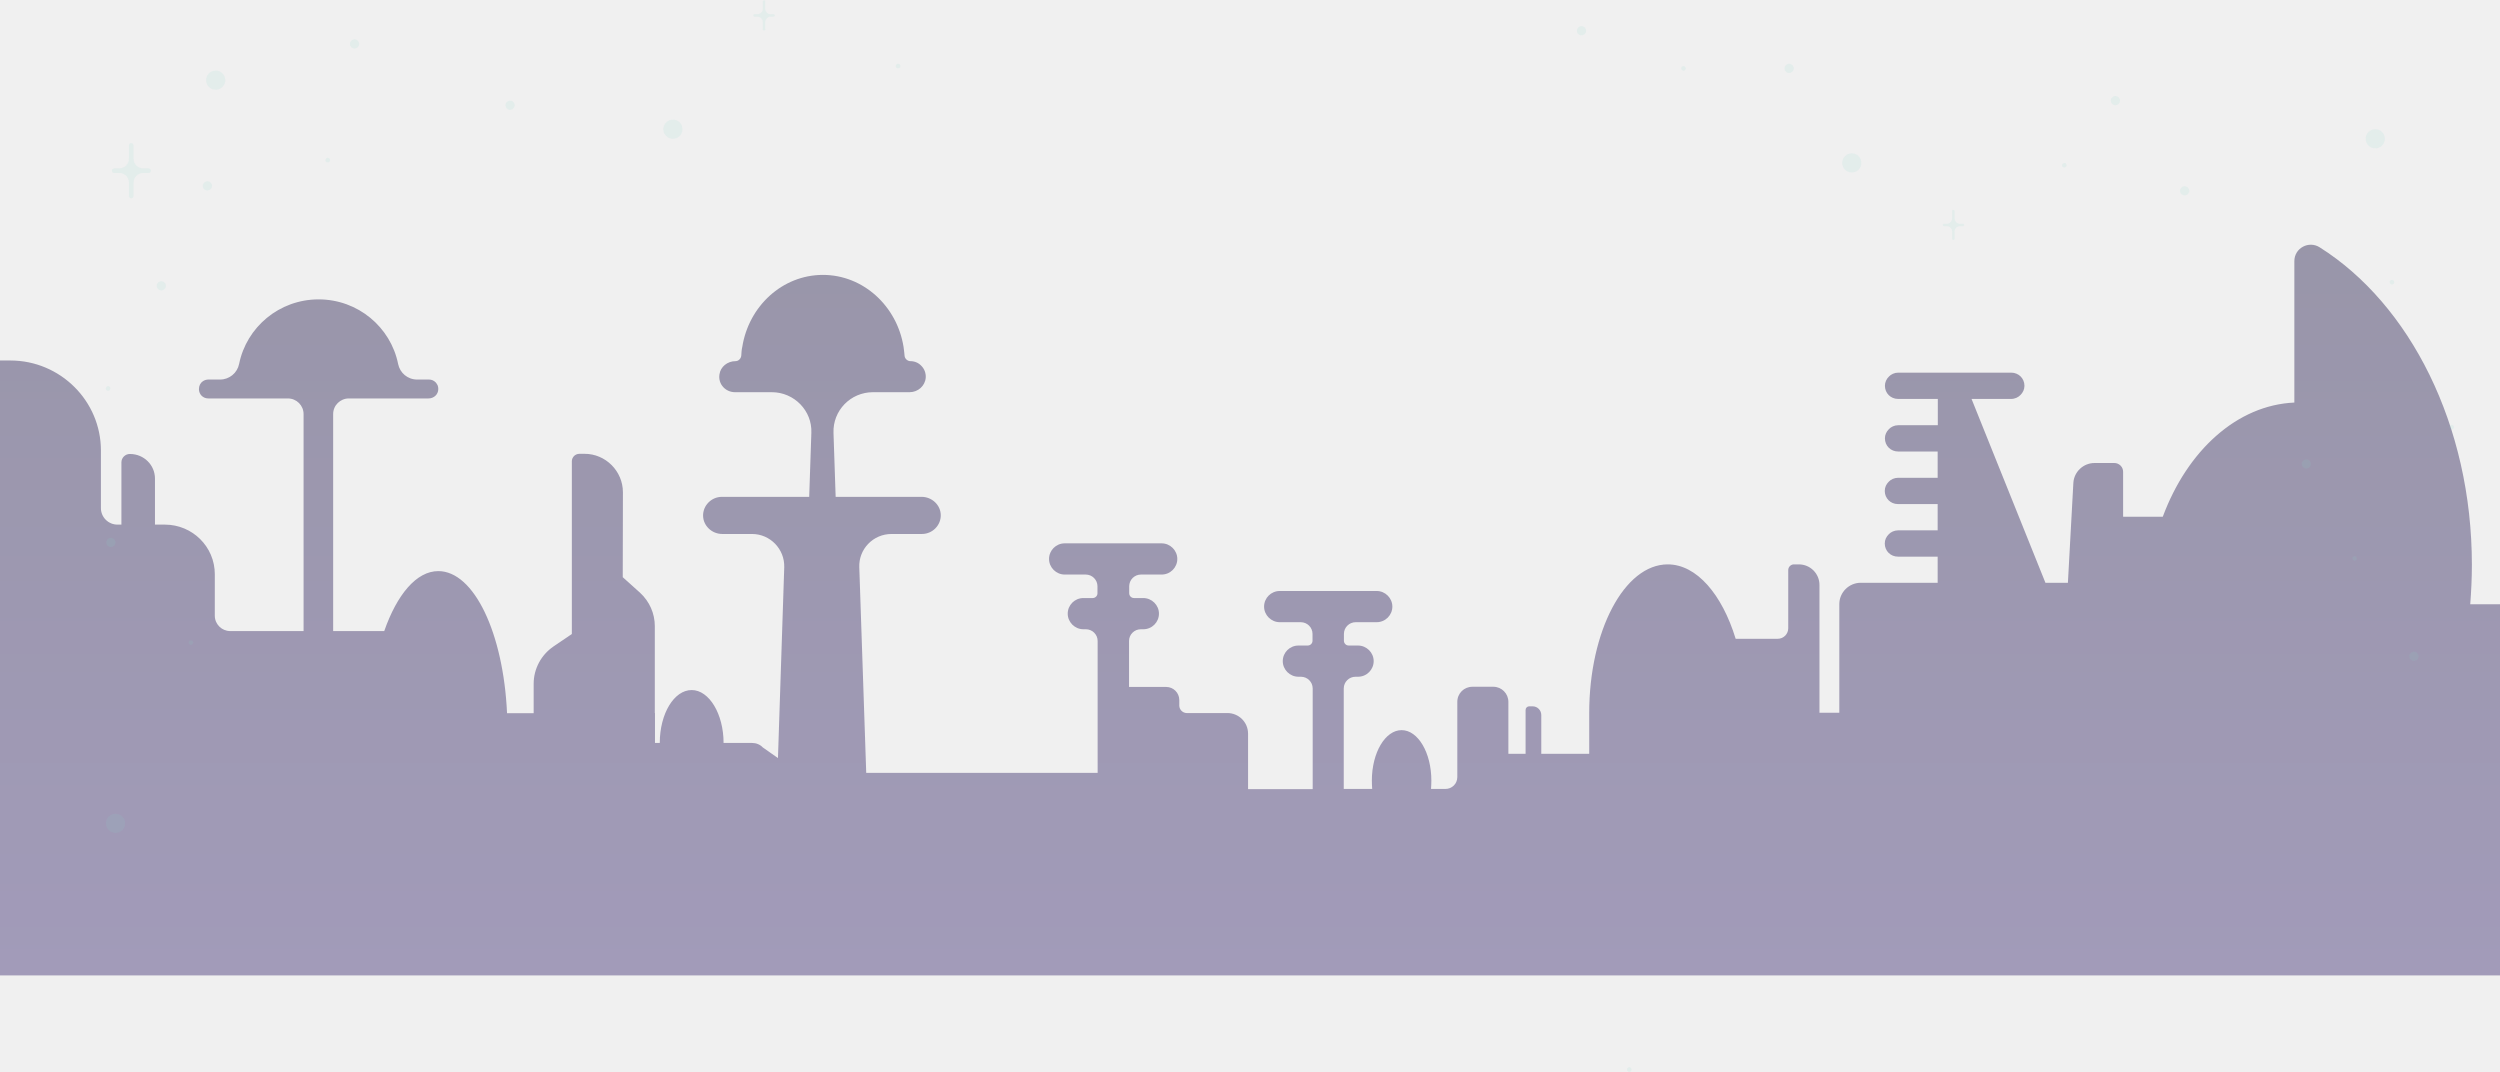
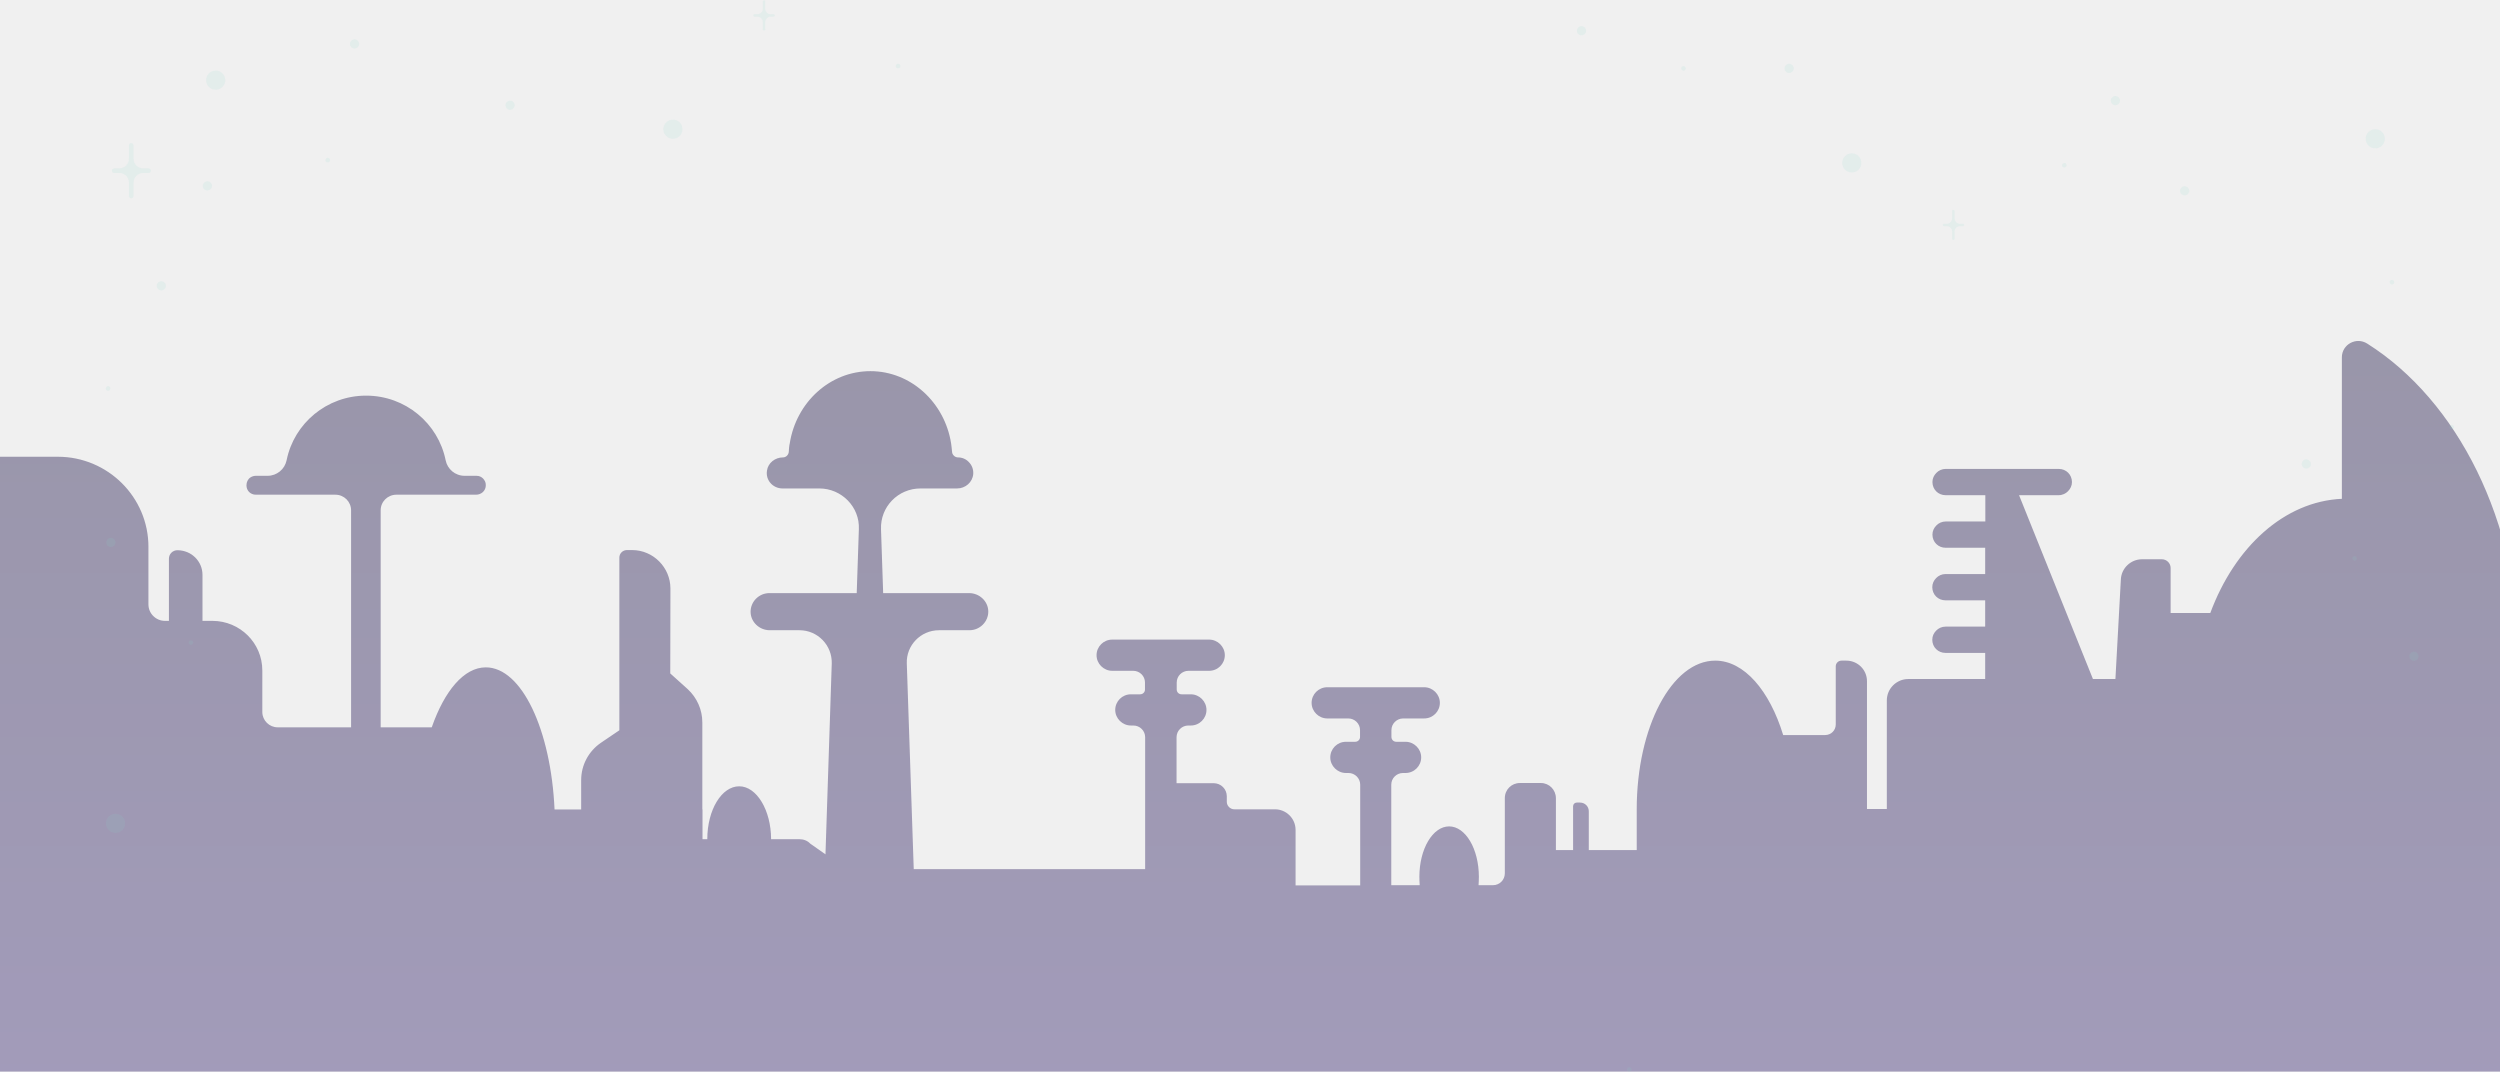
<svg xmlns="http://www.w3.org/2000/svg" width="1789" height="767" viewBox="0 0 1789 767" fill="none">
-   <path opacity="0.4" d="M-34 257.615V698H2163V437.956C2163 422.556 2152.83 409.036 2137.92 404.686L2109.65 396.457V232.457C2109.65 228.577 2108.12 224.933 2105.51 222.582C2102.91 219.995 2099.48 218.467 2095.58 218.467C2074.05 218.467 2056.54 235.866 2056.54 257.263V338.616L2035.02 346.728C2017.39 353.311 2004.15 368.594 2000.24 387.052L1995.87 407.155H1964.99C1947.01 407.155 1932.58 421.497 1932.58 439.367V478.75H1931.4C1918.39 478.75 1906.21 484.981 1895.92 495.562L1890.24 377.176C1889.76 366.126 1898.52 357.073 1909.52 357.073H1946.54C1951.86 357.073 1956 352.723 1956 347.668C1956 342.613 1951.63 338.263 1946.54 338.263H1941.22C1936.25 338.263 1932.7 333.796 1933.88 328.858C1934.71 324.979 1935.19 320.982 1935.19 316.749C1935.19 285.243 1907.74 259.614 1873.68 259.614C1839.61 259.614 1812.17 285.243 1812.17 316.749C1812.17 320.864 1812.64 324.979 1813.47 328.858C1814.65 333.561 1810.87 338.263 1806.14 338.263H1800.82C1795.49 338.263 1791.12 342.613 1791.12 347.668C1791.12 352.723 1795.49 357.073 1800.58 357.073H1837.72C1848.84 357.073 1857.59 366.243 1857 377.176L1850.61 509.904H1828.85V486.745C1828.85 476.046 1821.75 467.229 1812.05 464.29V448.772C1812.05 439.72 1804.72 432.431 1795.61 432.431H1767.7C1768.41 423.261 1768.88 413.738 1768.88 404.216C1768.88 303.935 1724.29 217.527 1659.94 176.968C1652.13 172.03 1641.84 177.555 1641.84 186.843V288.064C1600.56 289.945 1565.19 322.627 1547.69 369.77H1519.3V337.558C1519.3 334.149 1516.46 331.327 1513.03 331.327H1498.84C1490.91 331.327 1484.17 337.558 1483.7 345.552L1479.79 417.03H1463.71L1410.83 285.478H1439.22C1441.82 285.478 1444.31 284.302 1445.85 282.656C1447.62 280.893 1448.69 278.659 1448.69 276.073C1448.69 270.782 1444.55 266.668 1439.22 266.668H1358.32C1355.71 266.668 1353.23 267.843 1351.69 269.489C1349.92 271.253 1348.85 273.486 1348.85 276.073C1348.85 281.363 1352.99 285.478 1358.32 285.478H1386.7V304.288H1358.32C1355.71 304.288 1353.23 305.463 1351.69 307.109C1349.92 308.873 1348.85 311.106 1348.85 313.693C1348.85 318.983 1352.99 323.098 1358.32 323.098H1386.59V341.908H1358.2C1355.6 341.908 1353.11 343.083 1351.57 344.729C1349.8 346.493 1348.74 348.726 1348.74 351.313C1348.74 356.603 1352.88 360.718 1358.2 360.718H1386.59V379.528H1358.2C1355.6 379.528 1353.11 380.703 1351.57 382.349C1349.8 384.113 1348.74 386.346 1348.74 388.933C1348.74 394.223 1352.88 398.338 1358.2 398.338H1386.59V417.03H1331.58C1323.07 417.03 1316.21 423.966 1316.21 432.313V510.022H1302.01V418.558C1302.01 410.447 1295.39 403.863 1287.23 403.863H1283.8C1281.43 403.863 1279.66 405.744 1279.66 407.978V449.595C1279.66 453.71 1276.35 457.119 1272.09 457.119H1242.04C1232.34 425.377 1214.13 403.863 1193.43 403.863C1162.44 403.863 1137.24 451.476 1137.24 510.257V539.413H1102.94V511.668C1102.94 508.259 1100.22 505.437 1096.67 505.437H1094.31C1092.89 505.437 1091.71 506.613 1091.71 508.023V539.413H1079.4V502.263C1079.4 496.385 1074.67 491.447 1068.64 491.447H1053.62C1047.7 491.447 1042.85 496.15 1042.85 502.263V556.107C1042.85 560.809 1039.07 564.571 1034.34 564.571H1024.05C1024.17 562.572 1024.28 560.691 1024.28 558.575C1024.28 538.59 1014.7 522.484 1002.99 522.484C991.282 522.484 981.701 538.59 981.701 558.575C981.701 560.574 981.82 562.572 981.938 564.571H961.593V492.623C961.593 488.038 965.378 484.276 969.991 484.276H971.766C978.035 484.276 983.003 479.221 983.003 473.107C983.003 466.994 977.916 461.939 971.766 461.939H965.142C963.249 461.939 961.711 460.411 961.711 458.53V453.592C961.711 449.007 965.497 445.245 970.11 445.245H985.132C991.401 445.245 996.369 440.19 996.369 434.077C996.369 427.963 991.282 422.908 985.132 422.908H915.817C909.548 422.908 904.581 427.963 904.581 434.077C904.581 440.19 909.667 445.245 915.817 445.245H930.839C935.453 445.245 939.238 449.007 939.238 453.592V458.53C939.238 460.411 937.7 461.939 935.807 461.939H929.183C922.914 461.939 917.947 466.994 917.947 473.107C917.947 479.221 923.033 484.276 929.183 484.276H930.958C935.571 484.276 939.356 488.038 939.356 492.623V564.689H893.107V524.952C893.107 516.841 886.483 510.257 878.322 510.257H849.224C846.385 510.257 843.901 507.788 843.901 504.967V500.97C843.901 495.797 839.761 491.565 834.438 491.565H807.943V458.647C807.943 454.062 811.728 450.3 816.341 450.3H818.115C824.384 450.3 829.352 445.245 829.352 439.132C829.352 433.019 824.266 427.963 818.115 427.963H811.491C809.599 427.963 808.061 426.435 808.061 424.554V419.499C808.061 414.914 811.846 411.152 816.459 411.152H831.245C837.514 411.152 842.482 406.097 842.482 399.984C842.482 393.87 837.395 388.815 831.245 388.815H761.93C755.661 388.815 750.694 393.87 750.694 399.984C750.694 406.097 755.78 411.152 761.93 411.152H776.952C781.565 411.152 785.351 414.914 785.351 419.499V424.554C785.351 426.435 783.813 427.963 781.92 427.963H775.297C769.027 427.963 764.06 433.019 764.06 439.132C764.06 445.245 769.146 450.3 775.297 450.3H777.071C781.684 450.3 785.469 454.062 785.469 458.647V553.05H619.872L614.904 405.862C614.431 392.93 624.84 382.114 637.969 382.114H659.733C667.304 382.114 673.336 375.883 673.218 368.594C673.099 361.306 666.83 355.545 659.497 355.545H597.989L596.452 309.813C595.86 293.825 608.635 280.658 624.721 280.658H650.862C656.895 280.658 661.981 276.19 662.454 270.312C662.69 266.903 661.389 263.846 659.26 261.73C657.249 259.614 654.529 258.438 651.454 258.438C649.324 258.438 647.432 256.557 647.314 254.559C647.195 252.56 646.841 250.444 646.604 248.328C641.991 219.172 617.861 196.718 588.882 196.718C559.902 196.718 535.772 219.055 531.159 248.328C530.686 250.327 530.568 252.325 530.449 254.559C530.213 256.675 528.439 258.438 526.31 258.438C520.632 258.438 515.546 262.435 514.836 267.961C513.771 274.897 519.212 280.658 525.955 280.658H552.332C568.3 280.658 581.311 293.942 580.602 309.813L579.064 355.545H516.61C509.04 355.545 503.008 361.776 503.126 369.065C503.244 376.354 509.513 382.114 516.847 382.114H538.138C551.149 382.114 561.558 392.93 561.203 405.862L556.708 542.469L545.826 534.828C543.815 532.712 541.095 531.654 538.138 531.654H517.793C517.793 510.963 507.502 493.798 494.964 493.798C482.426 493.798 472.136 510.61 472.136 531.654H468.705V510.257H468.587V448.067C468.587 439.014 464.802 430.432 458.06 424.201L445.64 413.033L445.758 352.253C445.758 337.205 433.457 324.744 418.317 324.744H414.65C411.574 324.744 409.209 327.212 409.209 330.151V453.71L396.198 462.527C387.326 468.523 381.885 478.515 381.885 489.331V510.375H362.842C360.239 453.239 339.303 408.683 313.636 408.683C298.022 408.683 284.065 425.495 274.957 451.594H238.407V296.293C238.407 290.063 243.493 285.125 249.644 285.125H306.657C310.442 285.125 313.636 282.304 313.636 278.424C313.636 277.366 313.517 276.543 313.162 275.72C312.689 274.897 312.334 274.192 311.743 273.604C310.442 272.311 308.904 271.605 307.012 271.605H298.495C291.753 271.605 286.194 266.903 284.893 260.437C279.57 234.103 256.15 214.235 227.998 214.235C199.847 214.235 176.427 234.103 171.104 260.437C169.803 266.903 164.125 271.605 157.501 271.605H148.985C147.684 271.605 146.264 272.076 145.2 272.781C143.425 273.957 142.361 276.073 142.361 278.424C142.361 282.186 145.2 285.125 149.103 285.125H205.997C212.266 285.125 217.234 290.18 217.234 296.293V451.594H164.716C158.684 451.594 153.716 446.656 153.716 440.66V410.917C153.716 391.166 137.63 375.413 117.994 375.413H110.897V342.496C110.897 332.738 102.972 324.861 92.918 324.861C89.606 324.861 86.886 327.565 86.886 330.857V375.413H84.047C77.541 375.413 72.219 370.123 72.219 363.657V322.392C72.219 286.888 43.121 257.968 7.399 257.968H-34V257.615Z" fill="url(#paint0_linear_2536_5226)" />
-   <g opacity="0.35">
-     <path opacity="0.35" d="M115.437 207.858C117.211 207.858 118.749 206.321 118.749 204.547C118.749 202.773 117.211 201.236 115.437 201.236C113.663 201.236 112.125 202.773 112.125 204.547C112.125 206.321 113.663 207.858 115.437 207.858Z" fill="#86D4C9" />
-     <path opacity="0.35" d="M1727.41 472.944C1729.18 472.944 1730.72 471.407 1730.72 469.634C1730.72 467.86 1729.18 466.323 1727.41 466.323C1725.63 466.323 1724.09 467.86 1724.09 469.634C1724.09 471.407 1725.51 472.944 1727.41 472.944Z" fill="#86D4C9" />
-     <path opacity="0.35" d="M1650.4 335.317C1652.18 335.317 1653.72 333.78 1653.72 332.006C1653.72 330.233 1652.18 328.696 1650.4 328.696C1648.63 328.696 1647.09 330.233 1647.09 332.006C1647.09 333.78 1648.63 335.317 1650.4 335.317Z" fill="#86D4C9" />
-     <path opacity="0.35" d="M1513.79 75.314C1515.56 75.314 1517.1 73.777 1517.1 72.003C1517.1 70.23 1515.56 68.692 1513.79 68.692C1512.01 68.692 1510.47 70.23 1510.47 72.003C1510.47 73.777 1512.01 75.314 1513.79 75.314Z" fill="#86D4C9" />
-     <path opacity="0.35" d="M1280.29 52.258C1282.07 52.258 1283.61 50.72 1283.61 48.947C1283.61 47.173 1282.07 45.636 1280.29 45.636C1278.52 45.636 1276.98 47.173 1276.98 48.947C1276.98 50.72 1278.4 52.258 1280.29 52.258Z" fill="#86D4C9" />
-     <path opacity="0.35" d="M253.71 34.758C255.485 34.758 257.022 33.221 257.022 31.448C257.022 29.674 255.485 28.137 253.71 28.137C251.936 28.137 250.398 29.674 250.398 31.448C250.398 33.221 251.818 34.758 253.71 34.758Z" fill="#86D4C9" />
-     <path opacity="0.35" d="M365.015 78.624C366.789 78.624 368.327 77.087 368.327 75.314C368.327 73.54 366.789 72.003 365.015 72.003C363.241 72.003 361.703 73.54 361.703 75.314C361.703 77.087 363.241 78.624 365.015 78.624Z" fill="#86D4C9" />
-     <path opacity="0.35" d="M79.36 391.479C81.135 391.479 82.672 389.942 82.672 388.169C82.672 386.395 81.135 384.858 79.36 384.858C77.586 384.858 76.048 386.395 76.048 388.169C76.048 389.942 77.468 391.479 79.36 391.479Z" fill="#86D4C9" />
-     <path opacity="0.35" d="M234.549 116.224C235.495 116.224 236.205 115.396 236.205 114.568C236.205 113.623 235.495 112.913 234.549 112.913C233.602 112.913 232.893 113.741 232.893 114.568C232.774 115.514 233.602 116.224 234.549 116.224Z" fill="#86D4C9" />
-     <path opacity="0.35" d="M642.627 48.947C643.573 48.947 644.283 48.237 644.283 47.292C644.283 46.346 643.573 45.636 642.627 45.636C641.68 45.636 640.971 46.346 640.971 47.292C640.971 48.119 641.68 48.947 642.627 48.947Z" fill="#86D4C9" />
-     <path opacity="0.35" d="M1477.24 119.889C1478.18 119.889 1478.89 119.062 1478.89 118.234C1478.89 117.288 1478.06 116.579 1477.24 116.579C1476.41 116.579 1475.58 117.406 1475.58 118.234C1475.46 119.062 1476.29 119.889 1477.24 119.889Z" fill="#86D4C9" />
-     <path opacity="0.35" d="M1204.71 50.602C1205.66 50.602 1206.37 49.893 1206.37 48.947C1206.37 48.001 1205.54 47.291 1204.71 47.291C1203.76 47.291 1203.05 48.119 1203.05 48.947C1203.17 49.893 1203.88 50.602 1204.71 50.602Z" fill="#86D4C9" />
-     <path opacity="0.35" d="M1684.94 401.293C1685.89 401.293 1686.6 400.465 1686.6 399.638C1686.6 398.692 1685.89 397.982 1684.94 397.982C1684 397.982 1683.29 398.81 1683.29 399.638C1683.4 400.584 1684.11 401.293 1684.94 401.293Z" fill="#86D4C9" />
-     <path opacity="0.35" d="M1165.91 767C1166.86 767 1167.57 766.291 1167.57 765.345C1167.57 764.399 1166.74 763.689 1165.91 763.689C1165.09 763.689 1164.26 764.399 1164.26 765.345C1164.26 766.291 1164.97 767 1165.91 767Z" fill="#86D4C9" />
-     <path opacity="0.35" d="M1711.67 203.601C1712.62 203.601 1713.33 202.891 1713.33 201.945C1713.33 200.999 1712.62 200.29 1711.67 200.29C1710.73 200.29 1710.02 200.999 1710.02 201.945C1710.14 202.891 1710.73 203.601 1711.67 203.601Z" fill="#86D4C9" />
-     <path opacity="0.35" d="M1754.49 307.295C1755.44 307.295 1756.15 306.467 1756.15 305.639C1756.15 304.812 1755.44 303.984 1754.49 303.984C1753.55 303.984 1752.84 304.812 1752.84 305.639C1752.84 306.467 1753.43 307.295 1754.49 307.295Z" fill="#86D4C9" />
-     <path opacity="0.35" d="M77.35 279.627C78.296 279.627 79.005 278.799 79.005 277.972C79.005 277.026 78.296 276.316 77.35 276.316C76.403 276.316 75.694 277.144 75.694 277.972C75.575 278.799 76.285 279.627 77.35 279.627Z" fill="#86D4C9" />
-     <path opacity="0.35" d="M136.61 461.476C137.556 461.476 138.266 460.648 138.266 459.82C138.266 458.874 137.556 458.165 136.61 458.165C135.663 458.165 134.954 458.993 134.954 459.82C134.954 460.766 135.782 461.476 136.61 461.476Z" fill="#86D4C9" />
-     <path opacity="0.35" d="M148.438 136.324C150.212 136.324 151.75 134.787 151.75 133.013C151.75 131.24 150.212 129.703 148.438 129.703C146.664 129.703 145.126 131.24 145.126 133.013C145.008 134.905 146.545 136.324 148.438 136.324Z" fill="#86D4C9" />
-     <path opacity="0.35" d="M1563.35 139.871C1565.12 139.871 1566.66 138.334 1566.66 136.561C1566.66 134.787 1565.12 133.25 1563.35 133.25C1561.57 133.25 1560.03 134.787 1560.03 136.561C1560.03 138.334 1561.57 139.871 1563.35 139.871Z" fill="#86D4C9" />
-     <path opacity="0.35" d="M1131.73 25.299C1133.5 25.299 1135.04 23.762 1135.04 21.989C1135.04 20.215 1133.5 18.678 1131.73 18.678C1129.96 18.678 1128.42 20.215 1128.42 21.989C1128.42 23.762 1129.72 25.299 1131.73 25.299Z" fill="#86D4C9" />
-     <path opacity="0.35" d="M154.352 64.199C158.137 64.199 161.213 61.125 161.213 57.342C161.213 53.558 158.137 50.484 154.352 50.484C150.567 50.484 147.492 53.558 147.492 57.342C147.492 61.125 150.449 64.199 154.352 64.199Z" fill="#86D4C9" />
-     <path opacity="0.35" d="M481.525 99.316C485.31 99.316 488.385 96.36 488.385 92.458C488.385 88.556 485.31 85.6 481.525 85.6C477.739 85.6 474.664 88.674 474.664 92.458C474.664 96.241 477.739 99.316 481.525 99.316Z" fill="#86D4C9" />
-     <path opacity="0.35" d="M1699.73 106.173C1703.51 106.173 1706.59 103.218 1706.59 99.316C1706.59 95.414 1703.51 92.458 1699.73 92.458C1695.94 92.458 1692.87 95.414 1692.87 99.316C1692.87 103.218 1695.94 106.173 1699.73 106.173Z" fill="#86D4C9" />
-     <path opacity="0.35" d="M82.672 596.029C86.457 596.029 89.533 592.955 89.533 589.172C89.533 585.388 86.457 582.314 82.672 582.314C78.887 582.314 75.812 585.388 75.812 589.172C75.812 592.955 78.887 596.029 82.672 596.029Z" fill="#86D4C9" />
-     <path opacity="0.35" d="M1325.12 123.436C1328.91 123.436 1331.98 120.48 1331.98 116.578C1331.98 112.677 1328.91 109.721 1325.12 109.721C1321.34 109.721 1318.26 112.795 1318.26 116.578C1318.26 120.362 1321.34 123.436 1325.12 123.436Z" fill="#86D4C9" />
-     <path opacity="0.35" d="M106.211 120.48H102.544C98.641 120.48 95.565 117.406 95.565 113.504V103.927C95.447 102.981 94.619 102.272 93.791 102.39C92.963 102.508 92.253 103.099 92.253 103.927V113.504C92.253 117.406 89.178 120.48 85.275 120.48H81.608C80.661 120.598 79.952 121.426 80.07 122.254C80.188 123.081 80.78 123.791 81.608 123.791H85.275C89.178 123.791 92.253 126.865 92.253 130.767V140.344C92.371 141.29 93.2 141.999 94.028 141.881C94.856 141.763 95.565 141.172 95.565 140.344V130.767C95.565 126.865 98.641 123.791 102.544 123.791H106.211C107.157 123.909 107.867 123.2 107.985 122.254C108.103 121.308 107.394 120.598 106.447 120.48H106.211Z" fill="#86D4C9" />
-     <path opacity="0.35" d="M553.559 10.165H551.548C549.419 10.165 547.645 8.51 547.645 6.263V1.061C547.645 0.588 547.172 0.115 546.699 0.233C546.344 0.233 545.871 0.588 545.871 1.061V6.263C545.871 8.392 544.215 10.165 541.967 10.165H539.957C539.484 10.165 539.01 10.638 539.129 11.111C539.129 11.466 539.484 11.939 539.957 11.939H541.967C544.097 11.939 545.871 13.594 545.871 15.841V21.043C545.871 21.516 546.344 21.989 546.817 21.871C547.172 21.871 547.645 21.516 547.645 21.043V15.841C547.645 13.712 549.301 11.939 551.548 11.939H553.559C554.032 11.939 554.506 11.584 554.506 11.111C554.506 10.638 554.151 10.165 553.559 10.165C553.559 10.165 553.678 10.165 553.559 10.165Z" fill="#86D4C9" />
-     <path opacity="0.35" d="M1404.61 160.089H1402.6C1400.47 160.089 1398.7 158.434 1398.7 156.188V150.985C1398.7 150.512 1398.22 150.039 1397.75 150.158C1397.39 150.158 1396.92 150.512 1396.92 150.985V156.188C1396.92 158.316 1395.27 160.089 1393.14 160.089H1391.13C1390.65 160.089 1390.18 160.562 1390.3 161.035C1390.3 161.508 1390.65 161.863 1391.13 161.863H1393.14C1395.27 161.863 1396.92 163.518 1396.92 165.647V170.849C1396.92 171.322 1397.39 171.795 1397.87 171.677C1398.22 171.677 1398.7 171.322 1398.7 170.849V165.647C1398.7 163.518 1400.35 161.863 1402.6 161.863H1404.61C1405.08 161.863 1405.56 161.508 1405.56 161.035C1405.56 160.562 1405.2 160.089 1404.73 160.089H1404.61Z" fill="#86D4C9" />
+   <g clip-path="url(#clip0_19_6)">
+     <path opacity="0.4" d="M0 326.495V766.88H2197V506.836C2197 491.436 2186.83 477.916 2171.92 473.566L2143.65 465.337V301.337C2143.65 297.457 2142.12 293.813 2139.51 291.462C2136.91 288.875 2133.48 287.347 2129.58 287.347C2108.05 287.347 2090.54 304.746 2090.54 326.143V407.496L2069.02 415.608C2051.39 422.191 2038.15 437.474 2034.24 455.932L2029.87 476.035H1998.99C1981.01 476.035 1966.58 490.377 1966.58 508.247V547.63H1965.4C1952.39 547.63 1940.21 553.861 1929.92 564.442L1924.24 446.056C1923.76 435.006 1932.52 425.953 1943.52 425.953H1980.54C1985.86 425.953 1990 421.603 1990 416.548C1990 411.493 1985.63 407.143 1980.54 407.143H1975.22C1970.25 407.143 1966.7 402.676 1967.88 397.738C1968.71 393.859 1969.19 389.862 1969.19 385.629C1969.19 354.123 1941.74 328.494 1907.68 328.494C1873.61 328.494 1846.17 354.123 1846.17 385.629C1846.17 389.744 1846.64 393.859 1847.47 397.738C1848.65 402.441 1844.87 407.143 1840.14 407.143H1834.82C1829.49 407.143 1825.12 411.493 1825.12 416.548C1825.12 421.603 1829.49 425.953 1834.58 425.953H1871.72C1882.84 425.953 1891.59 435.123 1891 446.056L1884.61 578.784H1862.85V555.625C1862.85 544.926 1855.75 536.109 1846.05 533.17V517.652C1846.05 508.6 1838.72 501.311 1829.61 501.311H1801.7C1802.41 492.141 1802.88 482.618 1802.88 473.096C1802.88 372.815 1758.29 286.407 1693.94 245.848C1686.13 240.91 1675.84 246.435 1675.84 255.723V356.944C1634.56 358.825 1599.19 391.507 1581.69 438.65H1553.3V406.438C1553.3 403.029 1550.46 400.207 1547.03 400.207H1532.84C1524.91 400.207 1518.17 406.438 1517.7 414.432L1513.79 485.91H1497.71L1444.83 354.358H1473.22C1475.82 354.358 1478.31 353.182 1479.85 351.536C1481.62 349.773 1482.69 347.539 1482.69 344.953C1482.69 339.662 1478.55 335.548 1473.22 335.548H1392.32C1389.71 335.548 1387.23 336.723 1385.69 338.369C1383.92 340.133 1382.85 342.366 1382.85 344.953C1382.85 350.243 1386.99 354.358 1392.32 354.358H1420.7V373.168H1392.32C1389.71 373.168 1387.23 374.343 1385.69 375.989C1383.92 377.753 1382.85 379.986 1382.85 382.573C1382.85 387.863 1386.99 391.978 1392.32 391.978H1420.59V410.788H1392.2C1389.6 410.788 1387.11 411.963 1385.57 413.609C1383.8 415.373 1382.74 417.606 1382.74 420.193C1382.74 425.483 1386.88 429.598 1392.2 429.598H1420.59V448.408H1392.2C1389.6 448.408 1387.11 449.583 1385.57 451.229C1383.8 452.993 1382.74 455.226 1382.74 457.813C1382.74 463.103 1386.88 467.218 1392.2 467.218H1420.59V485.91H1365.58C1357.07 485.91 1350.21 492.846 1350.21 501.193V578.902H1336.01V487.438C1336.01 479.327 1329.39 472.743 1321.23 472.743H1317.8C1315.43 472.743 1313.66 474.624 1313.66 476.858V518.475C1313.66 522.59 1310.35 525.999 1306.09 525.999H1276.04C1266.34 494.257 1248.13 472.743 1227.43 472.743C1196.44 472.743 1171.24 520.356 1171.24 579.137V608.293H1136.94V580.548C1136.94 577.139 1134.22 574.317 1130.67 574.317H1128.31C1126.89 574.317 1125.71 575.493 1125.71 576.903V608.293H1113.4V571.143C1113.4 565.265 1108.67 560.327 1102.64 560.327H1087.62C1081.7 560.327 1076.85 565.03 1076.85 571.143V624.987C1076.85 629.689 1073.07 633.451 1068.34 633.451H1058.05C1058.17 631.452 1058.28 629.571 1058.28 627.455C1058.28 607.47 1048.7 591.364 1036.99 591.364C1025.28 591.364 1015.7 607.47 1015.7 627.455C1015.7 629.454 1015.82 631.452 1015.94 633.451H995.593V561.503C995.593 556.918 999.378 553.156 1003.99 553.156H1005.77C1012.03 553.156 1017 548.101 1017 541.987C1017 535.874 1011.92 530.819 1005.77 530.819H999.142C997.249 530.819 995.711 529.291 995.711 527.41V522.472C995.711 517.887 999.497 514.125 1004.11 514.125H1019.13C1025.4 514.125 1030.37 509.07 1030.37 502.957C1030.37 496.843 1025.28 491.788 1019.13 491.788H949.817C943.548 491.788 938.581 496.843 938.581 502.957C938.581 509.07 943.667 514.125 949.817 514.125H964.839C969.453 514.125 973.238 517.887 973.238 522.472V527.41C973.238 529.291 971.7 530.819 969.807 530.819H963.183C956.914 530.819 951.947 535.874 951.947 541.987C951.947 548.101 957.033 553.156 963.183 553.156H964.958C969.571 553.156 973.356 556.918 973.356 561.503V633.569H927.107V593.832C927.107 585.721 920.483 579.137 912.322 579.137H883.224C880.385 579.137 877.901 576.668 877.901 573.847V569.85C877.901 564.677 873.761 560.445 868.438 560.445H841.943V527.527C841.943 522.942 845.728 519.18 850.341 519.18H852.115C858.384 519.18 863.352 514.125 863.352 508.012C863.352 501.899 858.266 496.843 852.115 496.843H845.491C843.599 496.843 842.061 495.315 842.061 493.434V488.379C842.061 483.794 845.846 480.032 850.459 480.032H865.245C871.514 480.032 876.482 474.977 876.482 468.864C876.482 462.75 871.395 457.695 865.245 457.695H795.93C789.661 457.695 784.694 462.75 784.694 468.864C784.694 474.977 789.78 480.032 795.93 480.032H810.952C815.565 480.032 819.351 483.794 819.351 488.379V493.434C819.351 495.315 817.813 496.843 815.92 496.843H809.297C803.027 496.843 798.06 501.899 798.06 508.012C798.06 514.125 803.146 519.18 809.297 519.18H811.071C815.684 519.18 819.469 522.942 819.469 527.527V621.93H653.872L648.904 474.742C648.431 461.81 658.84 450.994 671.969 450.994H693.733C701.304 450.994 707.336 444.763 707.218 437.474C707.099 430.186 700.83 424.425 693.497 424.425H631.989L630.452 378.693C629.86 362.705 642.635 349.538 658.721 349.538H684.862C690.895 349.538 695.981 345.07 696.454 339.192C696.69 335.783 695.389 332.726 693.26 330.61C691.249 328.494 688.529 327.318 685.454 327.318C683.324 327.318 681.432 325.437 681.314 323.439C681.195 321.44 680.841 319.324 680.604 317.208C675.991 288.052 651.861 265.598 622.882 265.598C593.902 265.598 569.772 287.935 565.159 317.208C564.686 319.207 564.568 321.205 564.449 323.439C564.213 325.555 562.439 327.318 560.31 327.318C554.632 327.318 549.546 331.315 548.836 336.841C547.771 343.777 553.212 349.538 559.955 349.538H586.332C602.3 349.538 615.311 362.822 614.602 378.693L613.064 424.425H550.61C543.04 424.425 537.008 430.656 537.126 437.945C537.244 445.234 543.513 450.994 550.847 450.994H572.138C585.149 450.994 595.558 461.81 595.203 474.742L590.708 611.349L579.826 603.708C577.815 601.592 575.095 600.534 572.138 600.534H551.793C551.793 579.843 541.502 562.678 528.964 562.678C516.426 562.678 506.136 579.49 506.136 600.534H502.705V579.137H502.587V516.947C502.587 507.894 498.802 499.312 492.06 493.081L479.64 481.913L479.758 421.133C479.758 406.085 467.457 393.624 452.317 393.624H448.65C445.574 393.624 443.209 396.092 443.209 399.031V522.59L430.198 531.407C421.326 537.403 415.885 547.395 415.885 558.211V579.255H396.842C394.239 522.119 373.303 477.563 347.636 477.563C332.022 477.563 318.065 494.375 308.957 520.474H272.407V365.173C272.407 358.943 277.493 354.005 283.644 354.005H340.657C344.442 354.005 347.636 351.184 347.636 347.304C347.636 346.246 347.517 345.423 347.162 344.6C346.689 343.777 346.334 343.072 345.743 342.484C344.442 341.191 342.904 340.485 341.012 340.485H332.495C325.753 340.485 320.194 335.783 318.893 329.317C313.57 302.983 290.15 283.115 261.998 283.115C233.847 283.115 210.427 302.983 205.104 329.317C203.803 335.783 198.125 340.485 191.501 340.485H182.985C181.684 340.485 180.264 340.956 179.2 341.661C177.425 342.837 176.361 344.953 176.361 347.304C176.361 351.066 179.2 354.005 183.103 354.005H239.997C246.266 354.005 251.234 359.06 251.234 365.173V520.474H198.716C192.684 520.474 187.716 515.536 187.716 509.54V479.797C187.716 460.046 171.63 444.293 151.994 444.293H144.897V411.376C144.897 401.618 136.972 393.741 126.918 393.741C123.606 393.741 120.886 396.445 120.886 399.737V444.293H118.047C111.541 444.293 106.219 439.003 106.219 432.537V391.272C106.219 355.768 77.121 326.848 41.399 326.848H0V326.495Z" fill="url(#paint0_linear_19_6)" />
+     <g opacity="0.35">
+       <path opacity="0.35" d="M115.437 207.858C117.211 207.858 118.749 206.321 118.749 204.547C118.749 202.773 117.211 201.236 115.437 201.236C113.663 201.236 112.125 202.773 112.125 204.547C112.125 206.321 113.663 207.858 115.437 207.858Z" fill="#86D4C9" />
+       <path opacity="0.35" d="M1727.41 472.944C1729.18 472.944 1730.72 471.407 1730.72 469.634C1730.72 467.86 1729.18 466.323 1727.41 466.323C1725.63 466.323 1724.09 467.86 1724.09 469.634C1724.09 471.407 1725.51 472.944 1727.41 472.944Z" fill="#86D4C9" />
+       <path opacity="0.35" d="M1650.4 335.317C1652.18 335.317 1653.72 333.78 1653.72 332.006C1653.72 330.233 1652.18 328.696 1650.4 328.696C1648.63 328.696 1647.09 330.233 1647.09 332.006C1647.09 333.78 1648.63 335.317 1650.4 335.317Z" fill="#86D4C9" />
+       <path opacity="0.35" d="M1513.79 75.314C1515.56 75.314 1517.1 73.777 1517.1 72.003C1517.1 70.23 1515.56 68.692 1513.79 68.692C1512.01 68.692 1510.47 70.23 1510.47 72.003C1510.47 73.777 1512.01 75.314 1513.79 75.314Z" fill="#86D4C9" />
+       <path opacity="0.35" d="M1280.29 52.258C1282.07 52.258 1283.61 50.72 1283.61 48.947C1283.61 47.173 1282.07 45.636 1280.29 45.636C1278.52 45.636 1276.98 47.173 1276.98 48.947C1276.98 50.72 1278.4 52.258 1280.29 52.258Z" fill="#86D4C9" />
+       <path opacity="0.35" d="M253.71 34.758C255.485 34.758 257.022 33.221 257.022 31.448C257.022 29.674 255.485 28.137 253.71 28.137C251.936 28.137 250.398 29.674 250.398 31.448C250.398 33.221 251.818 34.758 253.71 34.758Z" fill="#86D4C9" />
+       <path opacity="0.35" d="M365.015 78.624C366.789 78.624 368.327 77.087 368.327 75.314C368.327 73.54 366.789 72.003 365.015 72.003C363.241 72.003 361.703 73.54 361.703 75.314C361.703 77.087 363.241 78.624 365.015 78.624Z" fill="#86D4C9" />
+       <path opacity="0.35" d="M79.36 391.479C81.135 391.479 82.672 389.942 82.672 388.169C82.672 386.395 81.135 384.858 79.36 384.858C77.586 384.858 76.048 386.395 76.048 388.169C76.048 389.942 77.468 391.479 79.36 391.479Z" fill="#86D4C9" />
+       <path opacity="0.35" d="M234.549 116.224C235.495 116.224 236.205 115.396 236.205 114.568C236.205 113.623 235.495 112.913 234.549 112.913C233.602 112.913 232.893 113.741 232.893 114.568C232.774 115.514 233.602 116.224 234.549 116.224Z" fill="#86D4C9" />
+       <path opacity="0.35" d="M642.627 48.947C643.573 48.947 644.283 48.237 644.283 47.292C644.283 46.346 643.573 45.636 642.627 45.636C641.68 45.636 640.971 46.346 640.971 47.292C640.971 48.119 641.68 48.947 642.627 48.947Z" fill="#86D4C9" />
+       <path opacity="0.35" d="M1477.24 119.889C1478.18 119.889 1478.89 119.062 1478.89 118.234C1478.89 117.288 1478.06 116.579 1477.24 116.579C1476.41 116.579 1475.58 117.406 1475.58 118.234C1475.46 119.062 1476.29 119.889 1477.24 119.889Z" fill="#86D4C9" />
+       <path opacity="0.35" d="M1204.71 50.602C1205.66 50.602 1206.37 49.893 1206.37 48.947C1206.37 48.001 1205.54 47.291 1204.71 47.291C1203.76 47.291 1203.05 48.119 1203.05 48.947C1203.17 49.893 1203.88 50.602 1204.71 50.602Z" fill="#86D4C9" />
+       <path opacity="0.35" d="M1684.94 401.293C1685.89 401.293 1686.6 400.465 1686.6 399.638C1686.6 398.692 1685.89 397.982 1684.94 397.982C1684 397.982 1683.29 398.81 1683.29 399.638C1683.4 400.584 1684.11 401.293 1684.94 401.293Z" fill="#86D4C9" />
+       <path opacity="0.35" d="M1165.91 767C1166.86 767 1167.57 766.291 1167.57 765.345C1167.57 764.399 1166.74 763.689 1165.91 763.689C1165.09 763.689 1164.26 764.399 1164.26 765.345C1164.26 766.291 1164.97 767 1165.91 767Z" fill="#86D4C9" />
+       <path opacity="0.35" d="M1711.67 203.601C1712.62 203.601 1713.33 202.891 1713.33 201.945C1713.33 200.999 1712.62 200.29 1711.67 200.29C1710.73 200.29 1710.02 200.999 1710.02 201.945C1710.14 202.891 1710.73 203.601 1711.67 203.601Z" fill="#86D4C9" />
+       <path opacity="0.35" d="M1754.49 307.295C1755.44 307.295 1756.15 306.467 1756.15 305.639C1756.15 304.812 1755.44 303.984 1754.49 303.984C1753.55 303.984 1752.84 304.812 1752.84 305.639C1752.84 306.467 1753.43 307.295 1754.49 307.295Z" fill="#86D4C9" />
+       <path opacity="0.35" d="M77.35 279.627C78.296 279.627 79.005 278.799 79.005 277.972C79.005 277.026 78.296 276.316 77.35 276.316C76.403 276.316 75.694 277.144 75.694 277.972C75.575 278.799 76.285 279.627 77.35 279.627Z" fill="#86D4C9" />
+       <path opacity="0.35" d="M136.61 461.476C137.556 461.476 138.266 460.648 138.266 459.82C138.266 458.874 137.556 458.165 136.61 458.165C135.663 458.165 134.954 458.993 134.954 459.82C134.954 460.766 135.782 461.476 136.61 461.476Z" fill="#86D4C9" />
+       <path opacity="0.35" d="M148.438 136.324C150.212 136.324 151.75 134.787 151.75 133.013C151.75 131.24 150.212 129.703 148.438 129.703C146.664 129.703 145.126 131.24 145.126 133.013C145.008 134.905 146.545 136.324 148.438 136.324Z" fill="#86D4C9" />
+       <path opacity="0.35" d="M1563.35 139.871C1565.12 139.871 1566.66 138.334 1566.66 136.561C1566.66 134.787 1565.12 133.25 1563.35 133.25C1561.57 133.25 1560.03 134.787 1560.03 136.561C1560.03 138.334 1561.57 139.871 1563.35 139.871Z" fill="#86D4C9" />
+       <path opacity="0.35" d="M1131.73 25.299C1133.5 25.299 1135.04 23.762 1135.04 21.989C1135.04 20.215 1133.5 18.678 1131.73 18.678C1129.96 18.678 1128.42 20.215 1128.42 21.989C1128.42 23.762 1129.72 25.299 1131.73 25.299Z" fill="#86D4C9" />
+       <path opacity="0.35" d="M154.352 64.199C158.137 64.199 161.213 61.125 161.213 57.342C161.213 53.558 158.137 50.484 154.352 50.484C150.567 50.484 147.492 53.558 147.492 57.342C147.492 61.125 150.449 64.199 154.352 64.199Z" fill="#86D4C9" />
+       <path opacity="0.35" d="M481.525 99.316C485.31 99.316 488.385 96.36 488.385 92.458C488.385 88.556 485.31 85.6 481.525 85.6C477.739 85.6 474.664 88.674 474.664 92.458C474.664 96.241 477.739 99.316 481.525 99.316Z" fill="#86D4C9" />
+       <path opacity="0.35" d="M1699.73 106.173C1703.51 106.173 1706.59 103.218 1706.59 99.316C1706.59 95.414 1703.51 92.458 1699.73 92.458C1695.94 92.458 1692.87 95.414 1692.87 99.316C1692.87 103.218 1695.94 106.173 1699.73 106.173Z" fill="#86D4C9" />
+       <path opacity="0.35" d="M82.672 596.029C86.457 596.029 89.533 592.955 89.533 589.172C89.533 585.388 86.457 582.314 82.672 582.314C78.887 582.314 75.812 585.388 75.812 589.172C75.812 592.955 78.887 596.029 82.672 596.029Z" fill="#86D4C9" />
+       <path opacity="0.35" d="M1325.12 123.436C1328.91 123.436 1331.98 120.48 1331.98 116.578C1331.98 112.677 1328.91 109.721 1325.12 109.721C1321.34 109.721 1318.26 112.795 1318.26 116.578C1318.26 120.362 1321.34 123.436 1325.12 123.436Z" fill="#86D4C9" />
+       <path opacity="0.35" d="M106.211 120.48H102.544C98.641 120.48 95.565 117.406 95.565 113.504V103.927C95.447 102.981 94.619 102.272 93.791 102.39C92.963 102.508 92.253 103.099 92.253 103.927V113.504C92.253 117.406 89.178 120.48 85.275 120.48H81.608C80.661 120.598 79.952 121.426 80.07 122.254C80.188 123.081 80.78 123.791 81.608 123.791H85.275C89.178 123.791 92.253 126.865 92.253 130.767V140.344C92.371 141.29 93.2 141.999 94.028 141.881C94.856 141.763 95.565 141.172 95.565 140.344V130.767C95.565 126.865 98.641 123.791 102.544 123.791H106.211C107.157 123.909 107.867 123.2 107.985 122.254C108.103 121.308 107.394 120.598 106.447 120.48H106.211Z" fill="#86D4C9" />
+       <path opacity="0.35" d="M553.559 10.165H551.548C549.419 10.165 547.645 8.51 547.645 6.263V1.061C547.645 0.588 547.172 0.115 546.699 0.233C546.344 0.233 545.871 0.588 545.871 1.061V6.263C545.871 8.392 544.215 10.165 541.967 10.165H539.957C539.484 10.165 539.01 10.638 539.129 11.111C539.129 11.466 539.484 11.939 539.957 11.939H541.967C544.097 11.939 545.871 13.594 545.871 15.841V21.043C545.871 21.516 546.344 21.989 546.817 21.871C547.172 21.871 547.645 21.516 547.645 21.043V15.841C547.645 13.712 549.301 11.939 551.548 11.939H553.559C554.032 11.939 554.506 11.584 554.506 11.111C554.506 10.638 554.151 10.165 553.559 10.165C553.678 10.165 553.559 10.165 553.559 10.165Z" fill="#86D4C9" />
+       <path opacity="0.35" d="M1404.61 160.089H1402.6C1400.47 160.089 1398.7 158.434 1398.7 156.188V150.985C1398.7 150.512 1398.22 150.039 1397.75 150.158C1397.39 150.158 1396.92 150.512 1396.92 150.985V156.188C1396.92 158.316 1395.27 160.089 1393.14 160.089H1391.13C1390.65 160.089 1390.18 160.562 1390.3 161.035C1390.3 161.508 1390.65 161.863 1391.13 161.863H1393.14C1395.27 161.863 1396.92 163.518 1396.92 165.647V170.849C1396.92 171.322 1397.39 171.795 1397.87 171.677C1398.22 171.677 1398.7 171.322 1398.7 170.849V165.647C1398.7 163.518 1400.35 161.863 1402.6 161.863H1404.61C1405.08 161.863 1405.56 161.508 1405.56 161.035C1405.56 160.562 1405.2 160.089 1404.73 160.089H1404.61Z" fill="#86D4C9" />
+     </g>
  </g>
  <defs>
-     <linearGradient id="paint0_linear_2536_5226" x1="1064.5" y1="761.253" x2="1064.5" y2="175.11" gradientUnits="userSpaceOnUse">
+     <linearGradient id="paint0_linear_19_6" x1="1098.5" y1="820.258" x2="1098.5" y2="234.115" gradientUnits="userSpaceOnUse">
      <stop stop-color="#2F1D6C" />
      <stop offset="1" stop-color="#160E3F" />
    </linearGradient>
+     <clipPath id="clip0_19_6">
+       <rect width="1789" height="767" fill="white" />
+     </clipPath>
  </defs>
</svg>
